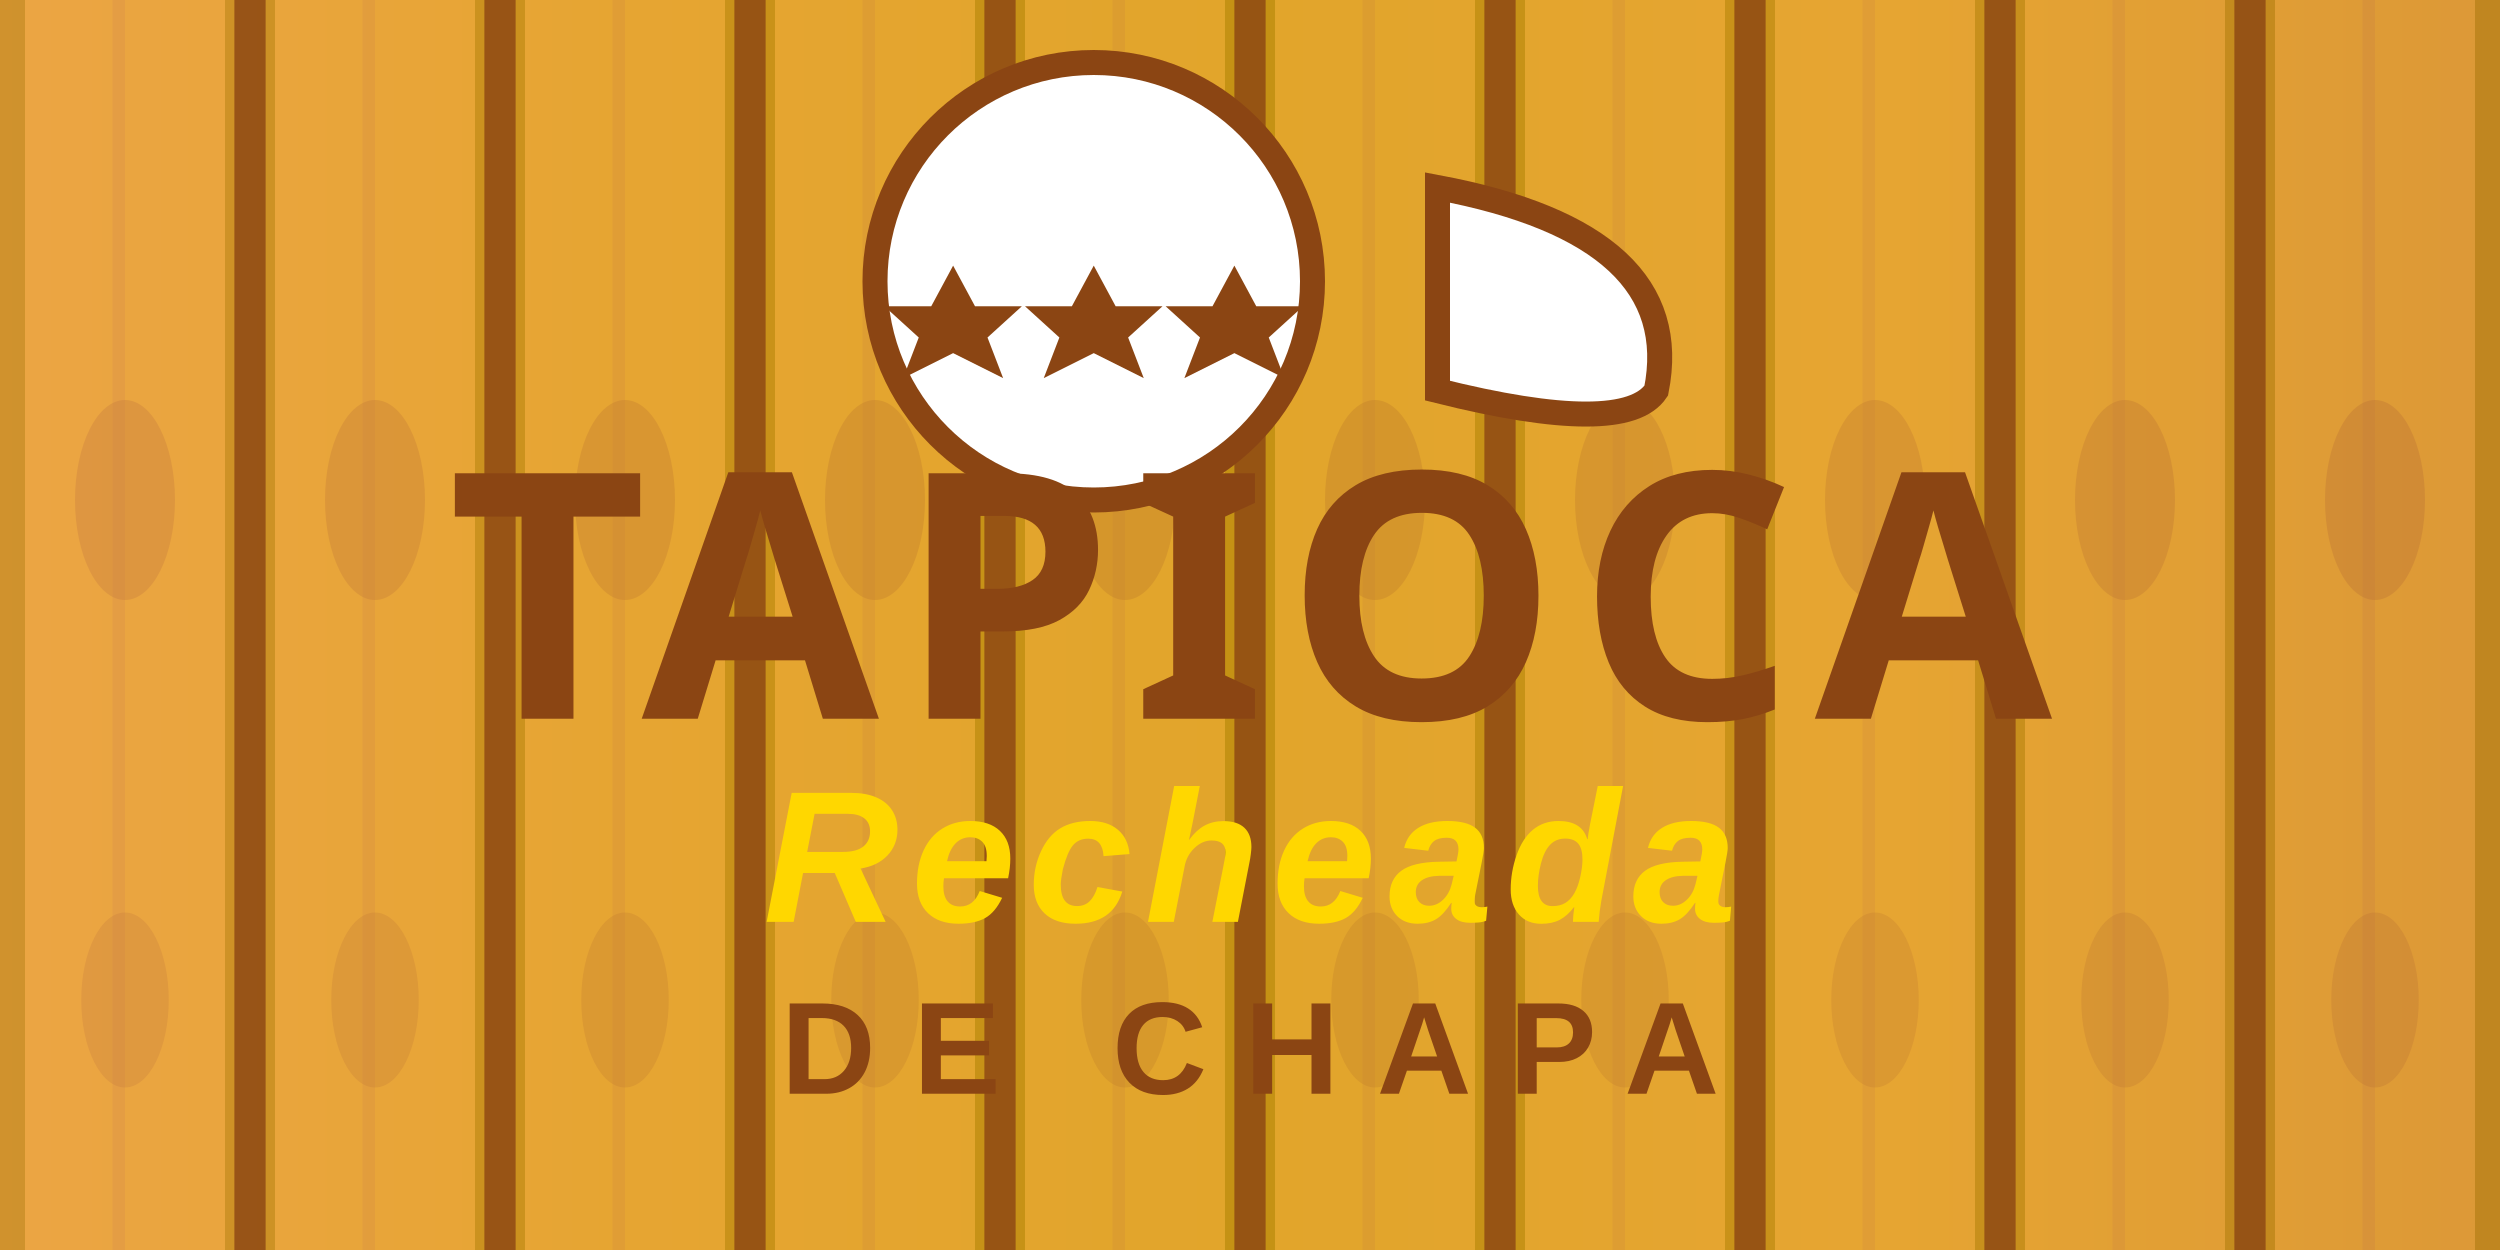
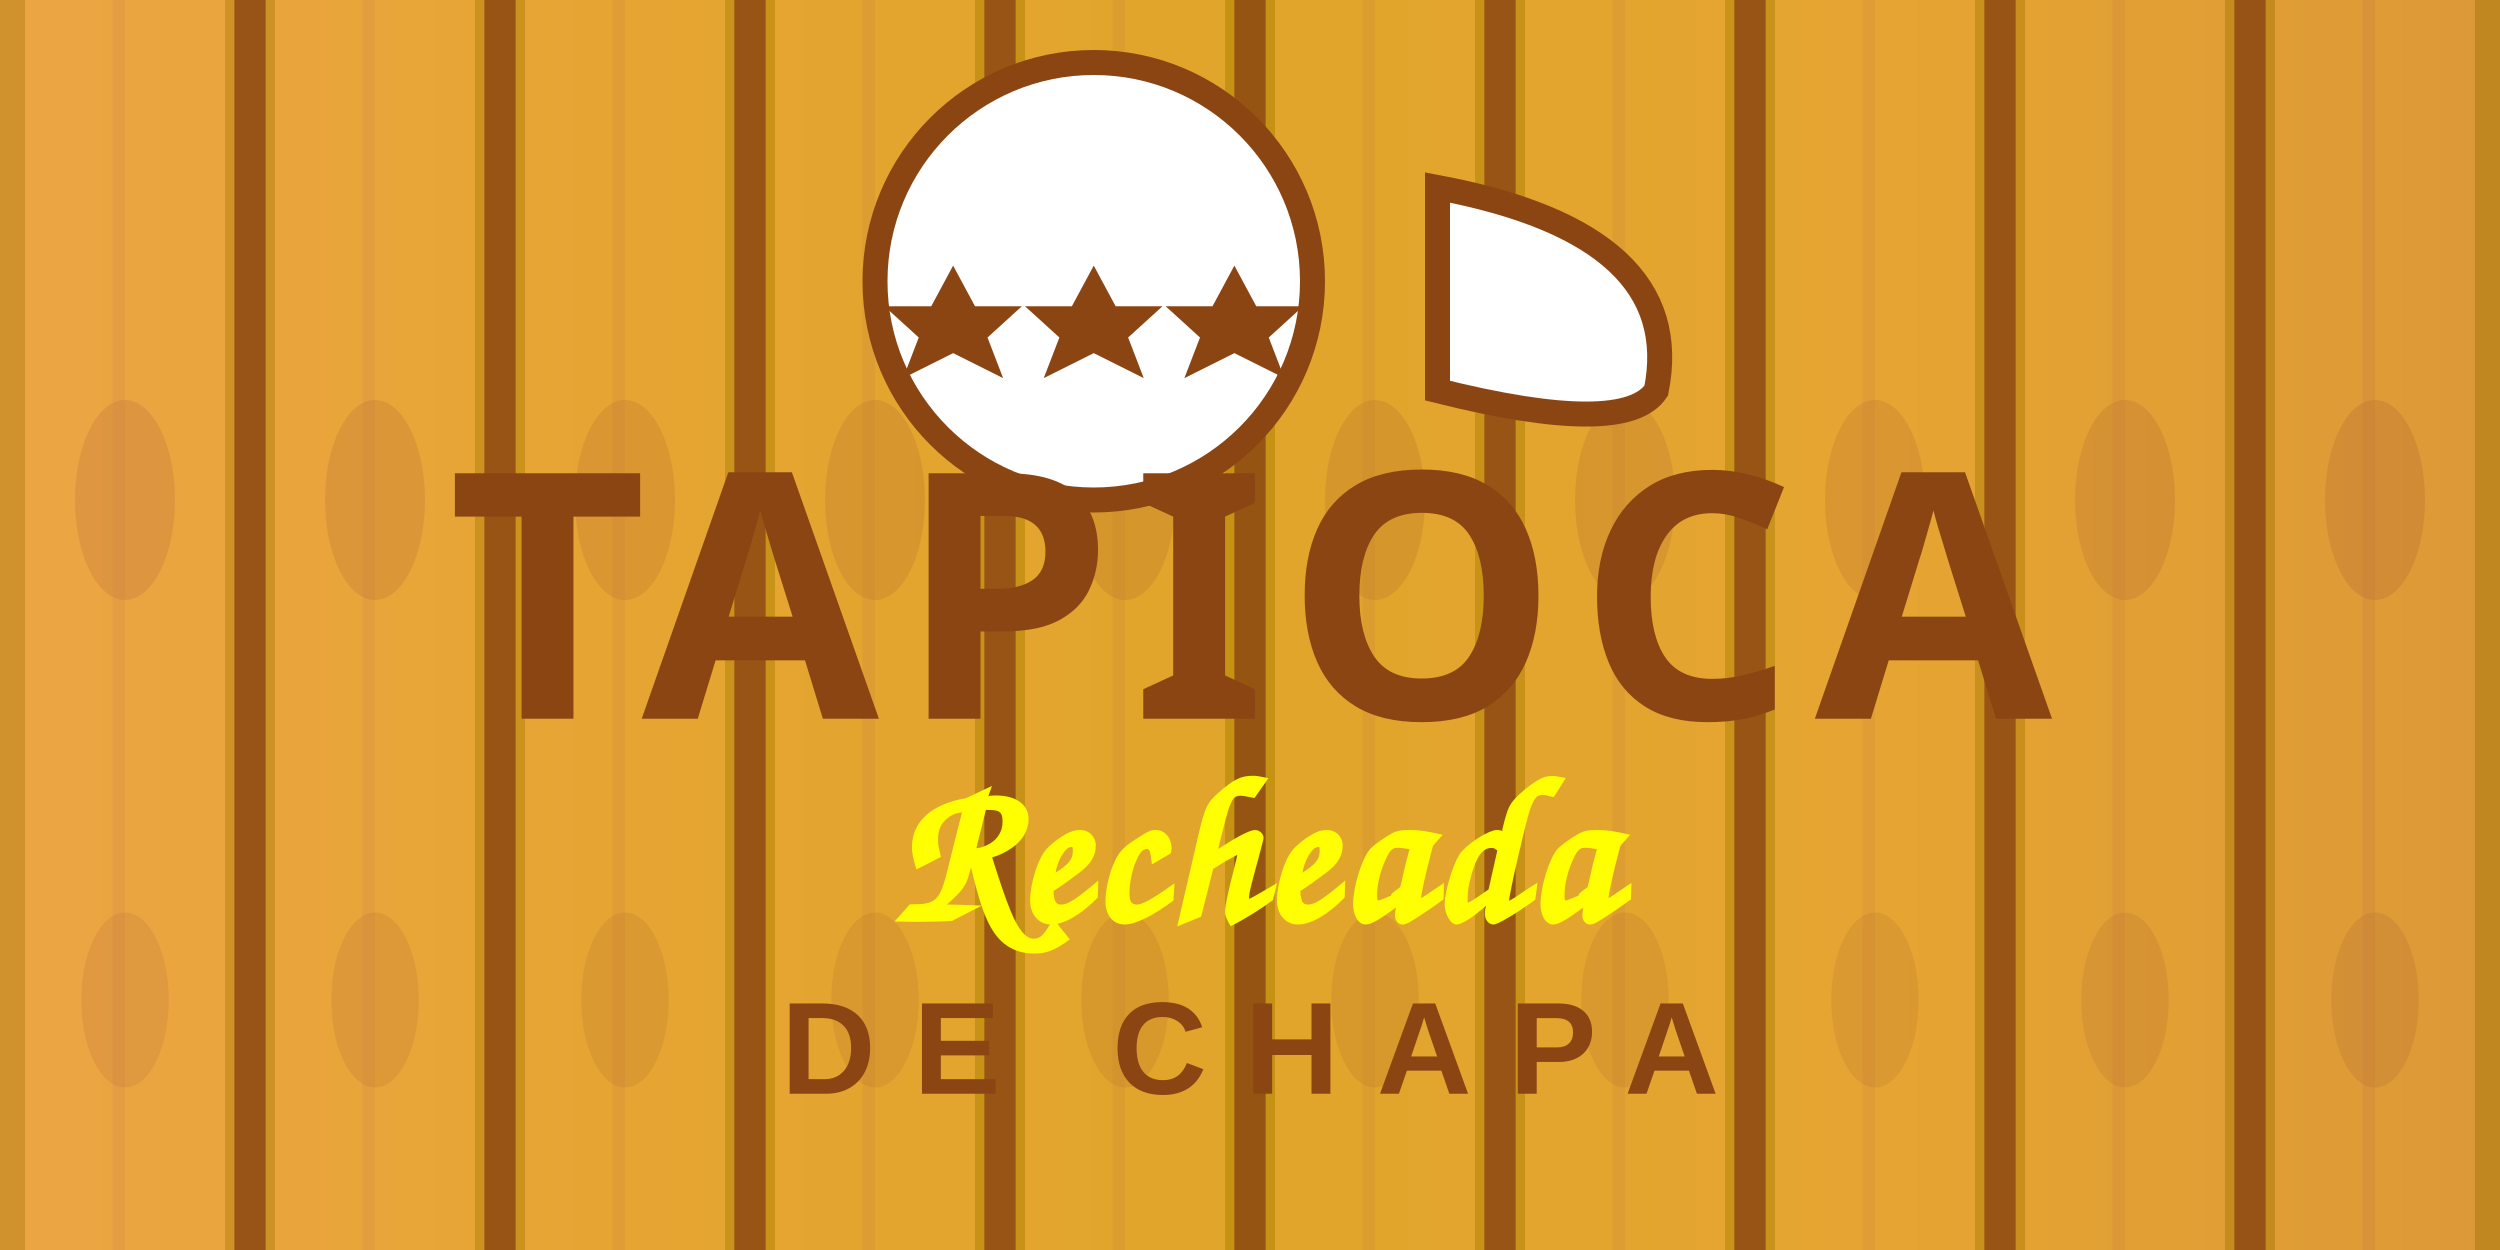
<svg xmlns="http://www.w3.org/2000/svg" width="800" height="400" viewBox="0 0 800 400">
  <defs>
    <pattern id="woodBg" patternUnits="userSpaceOnUse" width="80" height="400">
      <rect width="80" height="400" fill="#E6A532" />
      <rect x="0" y="0" width="8" height="400" fill="#B8860B" />
      <rect x="72" y="0" width="8" height="400" fill="#B8860B" />
      <rect x="36" y="0" width="4" height="400" fill="#CD853F" opacity="0.4" />
      <ellipse cx="40" cy="160" rx="16" ry="32" fill="#A0522D" opacity="0.3" />
      <ellipse cx="40" cy="320" rx="14" ry="28" fill="#A0522D" opacity="0.25" />
    </pattern>
    <linearGradient id="bgGradient" x1="0%" y1="0%" x2="100%" y2="0%">
      <stop offset="0%" style="stop-color:#F4A460" />
      <stop offset="25%" style="stop-color:#E6A532" />
      <stop offset="50%" style="stop-color:#DAA520" />
      <stop offset="75%" style="stop-color:#E6A532" />
      <stop offset="100%" style="stop-color:#CD853F" />
    </linearGradient>
  </defs>
  <rect width="800" height="400" fill="url(#bgGradient)" />
  <rect width="800" height="400" fill="url(#woodBg)" opacity="0.6" />
  <g stroke="#8B4513" stroke-width="10" opacity="0.8">
    <line x1="80" y1="0" x2="80" y2="400" />
    <line x1="160" y1="0" x2="160" y2="400" />
    <line x1="240" y1="0" x2="240" y2="400" />
    <line x1="320" y1="0" x2="320" y2="400" />
    <line x1="400" y1="0" x2="400" y2="400" />
    <line x1="480" y1="0" x2="480" y2="400" />
    <line x1="560" y1="0" x2="560" y2="400" />
    <line x1="640" y1="0" x2="640" y2="400" />
    <line x1="720" y1="0" x2="720" y2="400" />
  </g>
  <circle cx="350" cy="90" r="70" fill="white" stroke="#8B4513" stroke-width="8" />
  <g fill="#8B4513">
    <polygon points="305,85 312,98 327,98 316,108 321,121 305,113 289,121 294,108 283,98 298,98" />
    <polygon points="350,85 357,98 372,98 361,108 366,121 350,113 334,121 339,108 328,98 343,98" />
    <polygon points="395,85 402,98 417,98 406,108 411,121 395,113 379,121 384,108 373,98 388,98" />
  </g>
  <path d="M 460 60 Q 540 75 530 125 Q 520 140 460 125 Z" fill="white" stroke="#8B4513" stroke-width="8" />
  <text x="400" y="230" font-family="Arial Black, sans-serif" font-size="110" font-weight="900" text-anchor="middle" fill="#8B4513" letter-spacing="6px">TAPIOCA</text>
-   <text x="400" y="295" font-family="Arial, sans-serif" font-size="60" font-weight="bold" text-anchor="middle" fill="#FFD700" font-style="italic" letter-spacing="4px">Recheada</text>
+   <text x="400" y="295" font-family="Brush Script MT, cursive" font-size="65" font-weight="bold" text-anchor="middle" fill="#FFFF00" font-style="italic" letter-spacing="2px">Recheada</text>
  <text x="400" y="350" font-family="Arial, sans-serif" font-size="42" font-weight="bold" text-anchor="middle" fill="#8B4513" letter-spacing="12px">DE CHAPA</text>
</svg>
